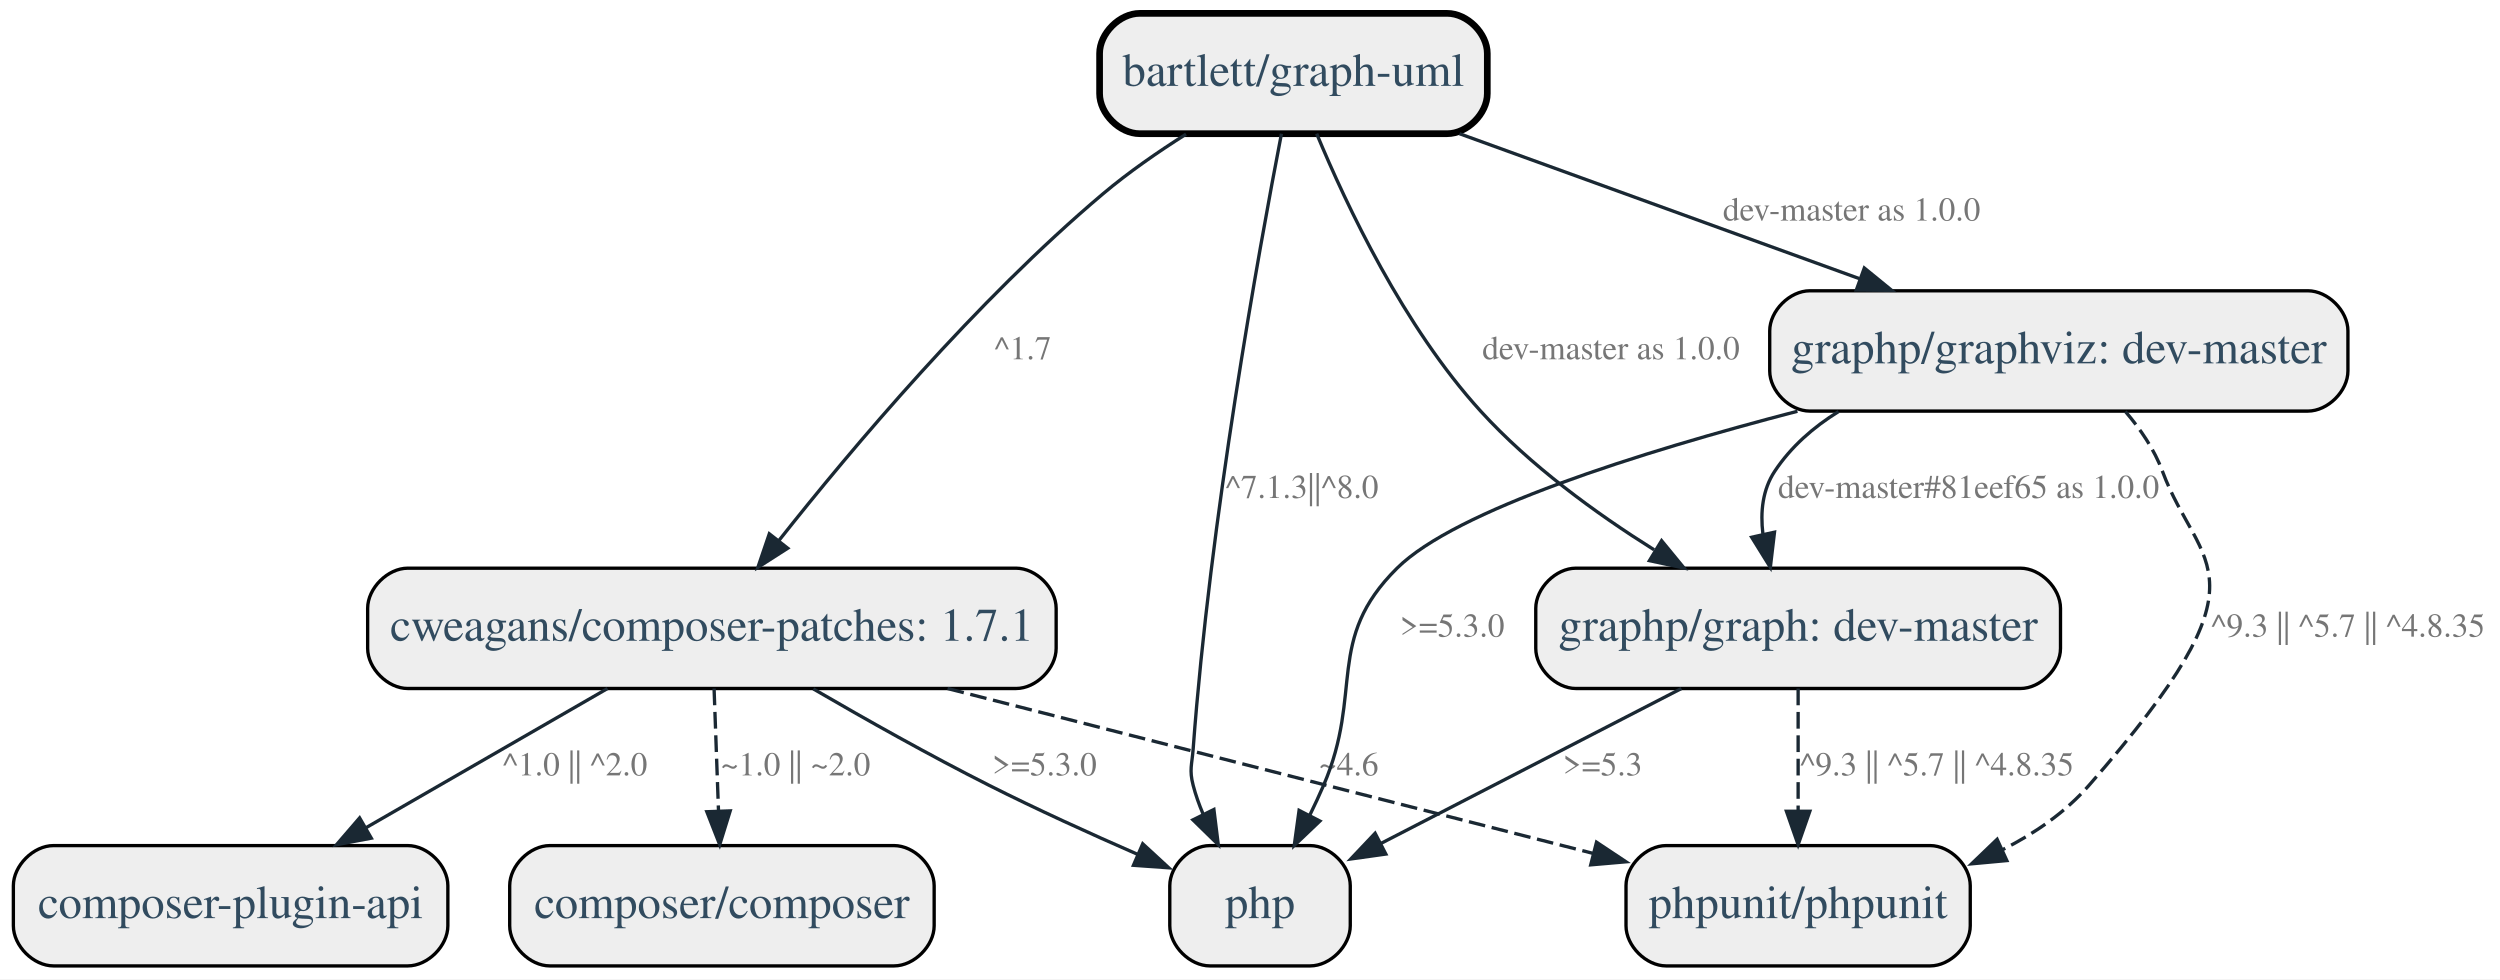
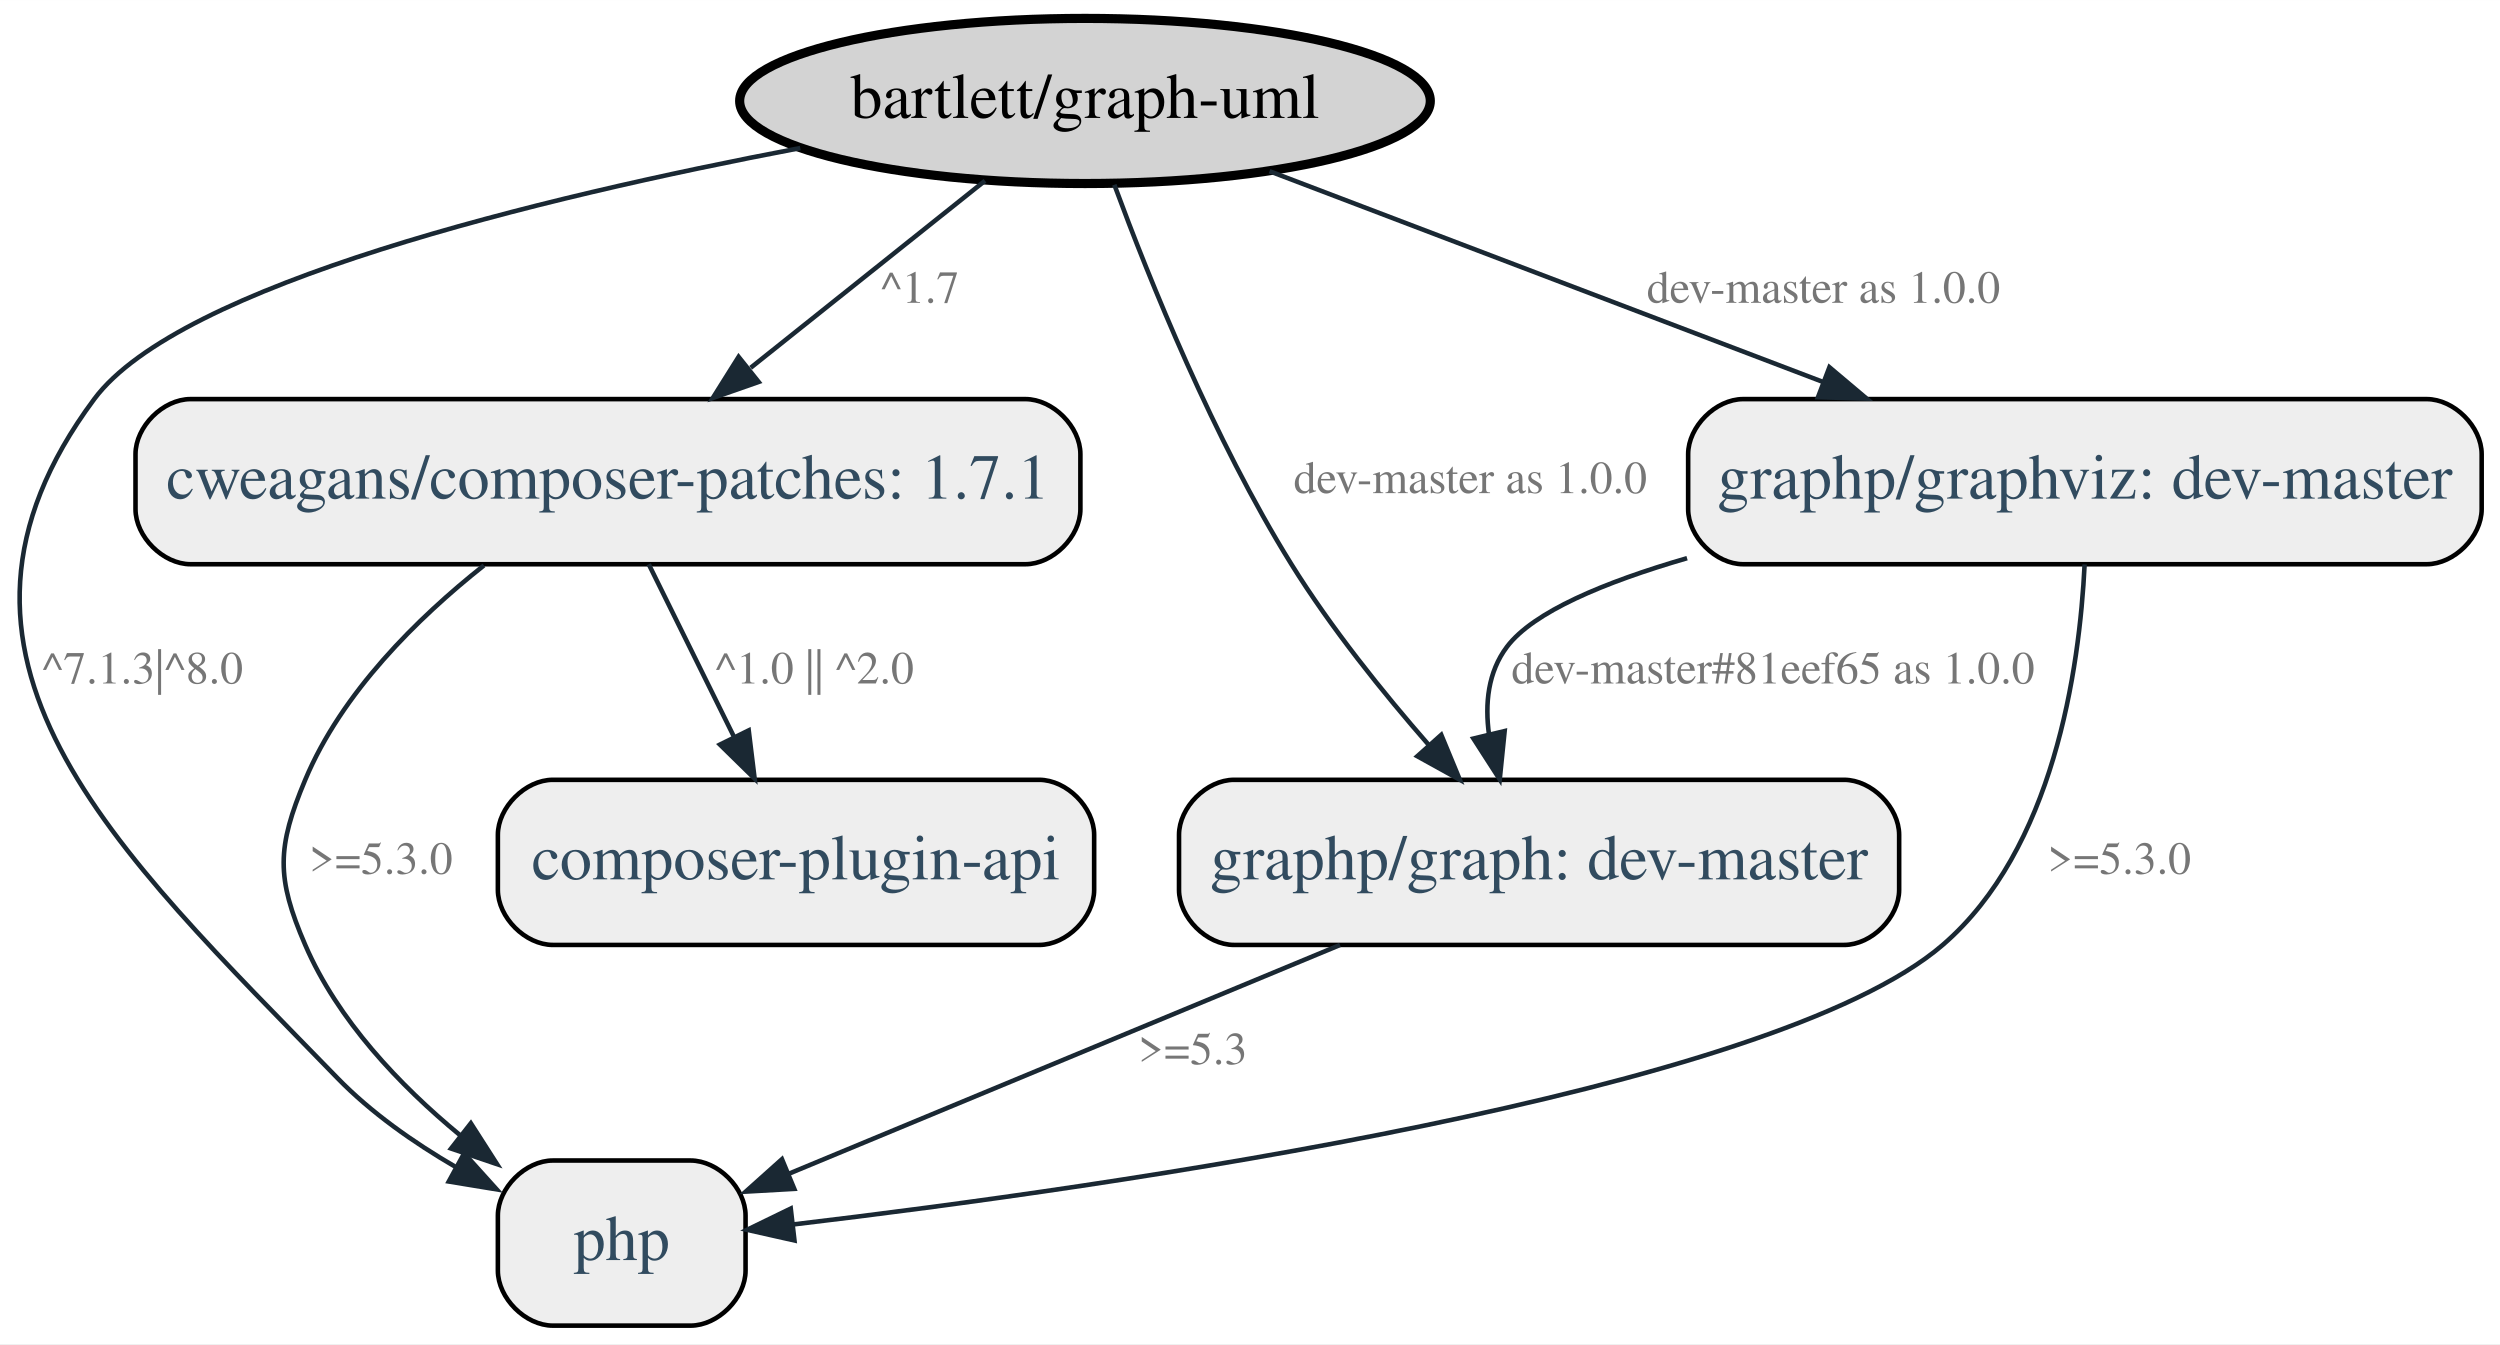
- <svg xmlns="http://www.w3.org/2000/svg" width="748pt" height="293pt" viewBox="0.00 0.00 748.00 293.00">
+ <svg xmlns="http://www.w3.org/2000/svg" width="545pt" height="293pt" viewBox="0.00 0.00 545.04 293.00">
  <g id="graph0" class="graph" transform="scale(1 1) rotate(0) translate(4 289)">
-     <polygon fill="#ffffff" stroke="transparent" points="-4,4 -4,-289 744,-289 744,4 -4,4" />
+     <polygon fill="#ffffff" stroke="transparent" points="-4,4 -4,-289 541.043,-289 541.043,4 -4,4" />
    <g id="node1" class="node">
-       <path fill="#eeeeee" stroke="#000000" stroke-width="2" d="M429,-285C429,-285 337,-285 337,-285 331,-285 325,-279 325,-273 325,-273 325,-261 325,-261 325,-255 331,-249 337,-249 337,-249 429,-249 429,-249 435,-249 441,-255 441,-261 441,-261 441,-273 441,-273 441,-279 435,-285 429,-285" />
-       <text text-anchor="middle" x="383" y="-263.3" font-family="Times,serif" font-size="14.00" fill="#314b5f">bartlett/graph-uml</text>
+       <ellipse fill="#d3d3d3" stroke="#000000" stroke-width="2" cx="232.543" cy="-267" rx="75.287" ry="18" />
+       <text text-anchor="middle" x="232.543" y="-263.3" font-family="Times,serif" font-size="14.00" fill="#000000">bartlett/graph-uml</text>
    </g>
    <g id="node2" class="node">
-       <path fill="#eeeeee" stroke="#000000" d="M388,-36C388,-36 358,-36 358,-36 352,-36 346,-30 346,-24 346,-24 346,-12 346,-12 346,-6 352,0 358,0 358,0 388,0 388,0 394,0 400,-6 400,-12 400,-12 400,-24 400,-24 400,-30 394,-36 388,-36" />
-       <text text-anchor="middle" x="373" y="-14.3" font-family="Times,serif" font-size="14.00" fill="#314b5f">php</text>
+       <path fill="#eeeeee" stroke="#000000" d="M146.543,-36C146.543,-36 116.543,-36 116.543,-36 110.543,-36 104.543,-30 104.543,-24 104.543,-24 104.543,-12 104.543,-12 104.543,-6 110.543,0 116.543,0 116.543,0 146.543,0 146.543,0 152.543,0 158.543,-6 158.543,-12 158.543,-12 158.543,-24 158.543,-24 158.543,-30 152.543,-36 146.543,-36" />
+       <text text-anchor="middle" x="131.543" y="-14.3" font-family="Times,serif" font-size="14.00" fill="#314b5f">php</text>
    </g>
    <g id="edge1" class="edge">
-       <path fill="none" stroke="#1a2833" d="M379.412,-248.993C372.607,-213.814 358.053,-133.417 353,-65 352.64,-60.124 351.774,-58.733 353,-54 353.74,-51.145 354.76,-48.275 355.952,-45.47" />
-       <polygon fill="#1a2833" stroke="#1a2833" points="359.196,-46.808 360.504,-36.294 352.925,-43.697 359.196,-46.808" />
-       <text text-anchor="middle" x="385.5" y="-140" font-family="Times,serif" font-size="10.00" fill="#767676">^7.1.3||^8.0</text>
+       <path fill="none" stroke="#1a2833" d="M170.471,-256.735C113.447,-245.889 35.058,-226.907 16.543,-202 -25.14,-145.927 20.866,-104.122 69.543,-54 76.892,-46.433 86.17,-39.93 95.295,-34.617" />
+       <polygon fill="#1a2833" stroke="#1a2833" points="97.192,-37.569 104.291,-29.705 93.837,-31.425 97.192,-37.569" />
+       <text text-anchor="middle" x="27.043" y="-140" font-family="Times,serif" font-size="10.00" fill="#767676">^7.1.3|^8.0</text>
    </g>
    <g id="node3" class="node">
-       <path fill="#eeeeee" stroke="#000000" d="M300,-119C300,-119 118,-119 118,-119 112,-119 106,-113 106,-107 106,-107 106,-95 106,-95 106,-89 112,-83 118,-83 118,-83 300,-83 300,-83 306,-83 312,-89 312,-95 312,-95 312,-107 312,-107 312,-113 306,-119 300,-119" />
-       <text text-anchor="middle" x="209" y="-97.3" font-family="Times,serif" font-size="14.00" fill="#314b5f">cweagans/composer-patches: 1.7.1</text>
+       <path fill="#eeeeee" stroke="#000000" d="M219.543,-202C219.543,-202 37.543,-202 37.543,-202 31.543,-202 25.543,-196 25.543,-190 25.543,-190 25.543,-178 25.543,-178 25.543,-172 31.543,-166 37.543,-166 37.543,-166 219.543,-166 219.543,-166 225.543,-166 231.543,-172 231.543,-178 231.543,-178 231.543,-190 231.543,-190 231.543,-196 225.543,-202 219.543,-202" />
+       <text text-anchor="middle" x="128.543" y="-180.3" font-family="Times,serif" font-size="14.00" fill="#314b5f">cweagans/composer-patches: 1.7.1</text>
+     </g>
+     <g id="edge4" class="edge">
+       <path fill="none" stroke="#1a2833" d="M210.741,-249.601C195.93,-237.78 176.118,-221.969 159.655,-208.83" />
+       <polygon fill="#1a2833" stroke="#1a2833" points="161.395,-205.741 151.396,-202.239 157.029,-211.212 161.395,-205.741" />
+       <text text-anchor="middle" x="196.543" y="-223" font-family="Times,serif" font-size="10.00" fill="#767676">^1.7</text>
+     </g>
+     <g id="node5" class="node">
+       <path fill="#eeeeee" stroke="#000000" d="M398.043,-119C398.043,-119 265.043,-119 265.043,-119 259.043,-119 253.043,-113 253.043,-107 253.043,-107 253.043,-95 253.043,-95 253.043,-89 259.043,-83 265.043,-83 265.043,-83 398.043,-83 398.043,-83 404.043,-83 410.043,-89 410.043,-95 410.043,-95 410.043,-107 410.043,-107 410.043,-113 404.043,-119 398.043,-119" />
+       <text text-anchor="middle" x="331.543" y="-97.3" font-family="Times,serif" font-size="14.00" fill="#314b5f">graphp/graph: dev-master</text>
+     </g>
+     <g id="edge6" class="edge">
+       <path fill="none" stroke="#1a2833" d="M238.941,-248.738C246.625,-227.911 260.618,-193.226 277.543,-166 286.164,-152.131 297.498,-138.034 307.555,-126.529" />
+       <polygon fill="#1a2833" stroke="#1a2833" points="310.216,-128.804 314.264,-119.013 304.994,-124.142 310.216,-128.804" />
+       <text text-anchor="middle" x="316.543" y="-181.5" font-family="Times,serif" font-size="10.00" fill="#767676">dev-master as 1.0.0</text>
+     </g>
+     <g id="node6" class="node">
+       <path fill="#eeeeee" stroke="#000000" d="M525.043,-202C525.043,-202 376.043,-202 376.043,-202 370.043,-202 364.043,-196 364.043,-190 364.043,-190 364.043,-178 364.043,-178 364.043,-172 370.043,-166 376.043,-166 376.043,-166 525.043,-166 525.043,-166 531.043,-166 537.043,-172 537.043,-178 537.043,-178 537.043,-190 537.043,-190 537.043,-196 531.043,-202 525.043,-202" />
+       <text text-anchor="middle" x="450.543" y="-180.3" font-family="Times,serif" font-size="14.00" fill="#314b5f">graphp/graphviz: dev-master</text>
+     </g>
+     <g id="edge9" class="edge">
+       <path fill="none" stroke="#1a2833" d="M272.781,-251.68C306.693,-238.769 355.612,-220.143 393.551,-205.699" />
+       <polygon fill="#1a2833" stroke="#1a2833" points="394.844,-208.952 402.944,-202.122 392.353,-202.41 394.844,-208.952" />
+       <text text-anchor="middle" x="393.543" y="-223" font-family="Times,serif" font-size="10.00" fill="#767676">dev-master as 1.0.0</text>
+     </g>
+     <g id="edge3" class="edge">
+       <path fill="none" stroke="#1a2833" d="M101.505,-165.741C86.993,-154.238 70.493,-137.988 62.543,-119 56.363,-104.241 56.2,-97.689 62.543,-83 69.62,-66.609 83.09,-52.438 96.264,-41.548" />
+       <polygon fill="#1a2833" stroke="#1a2833" points="98.653,-44.122 104.368,-35.201 94.337,-38.611 98.653,-44.122" />
+       <text text-anchor="middle" x="79.043" y="-98.5" font-family="Times,serif" font-size="10.00" fill="#767676">&gt;=5.3.0</text>
+     </g>
+     <g id="node4" class="node">
+       <path fill="#eeeeee" stroke="#000000" d="M222.543,-119C222.543,-119 116.543,-119 116.543,-119 110.543,-119 104.543,-113 104.543,-107 104.543,-107 104.543,-95 104.543,-95 104.543,-89 110.543,-83 116.543,-83 116.543,-83 222.543,-83 222.543,-83 228.543,-83 234.543,-89 234.543,-95 234.543,-95 234.543,-107 234.543,-107 234.543,-113 228.543,-119 222.543,-119" />
+       <text text-anchor="middle" x="169.543" y="-97.3" font-family="Times,serif" font-size="14.00" fill="#314b5f">composer-plugin-api</text>
    </g>
    <g id="edge2" class="edge">
-       <path fill="none" stroke="#1a2833" d="M350.858,-248.856C342.444,-243.537 333.605,-237.414 326,-231 288.137,-199.066 251.021,-155.045 229.074,-127.307" />
-       <polygon fill="#1a2833" stroke="#1a2833" points="231.688,-124.967 222.766,-119.253 226.177,-129.284 231.688,-124.967" />
-       <text text-anchor="middle" x="302" y="-181.5" font-family="Times,serif" font-size="10.00" fill="#767676">^1.7</text>
-     </g>
-     <g id="node4" class="node">
-       <path fill="#eeeeee" stroke="#000000" d="M600.5,-119C600.5,-119 467.5,-119 467.5,-119 461.5,-119 455.5,-113 455.5,-107 455.5,-107 455.5,-95 455.5,-95 455.5,-89 461.5,-83 467.5,-83 467.5,-83 600.5,-83 600.5,-83 606.5,-83 612.5,-89 612.5,-95 612.5,-95 612.5,-107 612.5,-107 612.5,-113 606.5,-119 600.5,-119" />
-       <text text-anchor="middle" x="534" y="-97.3" font-family="Times,serif" font-size="14.00" fill="#314b5f">graphp/graph: dev-master</text>
-     </g>
-     <g id="edge3" class="edge">
-       <path fill="none" stroke="#1a2833" d="M389.945,-248.997C398.889,-227.473 416.055,-191.205 439,-166 453.778,-149.766 473.366,-135.496 490.915,-124.493" />
-       <polygon fill="#1a2833" stroke="#1a2833" points="493.147,-127.232 499.87,-119.044 489.508,-121.252 493.147,-127.232" />
-       <text text-anchor="middle" x="478" y="-181.5" font-family="Times,serif" font-size="10.00" fill="#767676">dev-master as 1.0.0</text>
-     </g>
-     <g id="node5" class="node">
-       <path fill="#eeeeee" stroke="#000000" d="M686.5,-202C686.5,-202 537.5,-202 537.5,-202 531.5,-202 525.5,-196 525.5,-190 525.5,-190 525.5,-178 525.5,-178 525.5,-172 531.5,-166 537.5,-166 537.5,-166 686.5,-166 686.5,-166 692.5,-166 698.5,-172 698.5,-178 698.5,-178 698.5,-190 698.5,-190 698.5,-196 692.5,-202 686.5,-202" />
-       <text text-anchor="middle" x="612" y="-180.3" font-family="Times,serif" font-size="14.00" fill="#314b5f">graphp/graphviz: dev-master</text>
-     </g>
-     <g id="edge4" class="edge">
-       <path fill="none" stroke="#1a2833" d="M432.69,-248.99C467.829,-236.254 515.111,-219.117 552.3,-205.638" />
-       <polygon fill="#1a2833" stroke="#1a2833" points="553.804,-208.816 562.013,-202.118 551.418,-202.235 553.804,-208.816" />
-       <text text-anchor="middle" x="550" y="-223" font-family="Times,serif" font-size="10.00" fill="#767676">dev-master as 1.0.0</text>
-     </g>
-     <g id="edge6" class="edge">
-       <path fill="none" stroke="#1a2833" d="M239.36,-82.871C254.907,-73.828 274.254,-62.942 292,-54 306.293,-46.798 322.341,-39.507 336.359,-33.387" />
-       <polygon fill="#1a2833" stroke="#1a2833" points="337.902,-36.533 345.693,-29.352 335.125,-30.107 337.902,-36.533" />
-       <text text-anchor="middle" x="308.5" y="-57" font-family="Times,serif" font-size="10.00" fill="#767676">&gt;=5.3.0</text>
-     </g>
-     <g id="node6" class="node">
-       <path fill="#eeeeee" stroke="#000000" d="M118,-36C118,-36 12,-36 12,-36 6,-36 0,-30 0,-24 0,-24 0,-12 0,-12 0,-6 6,0 12,0 12,0 118,0 118,0 124,0 130,-6 130,-12 130,-12 130,-24 130,-24 130,-30 124,-36 118,-36" />
-       <text text-anchor="middle" x="65" y="-14.3" font-family="Times,serif" font-size="14.00" fill="#314b5f">composer-plugin-api</text>
+       <path fill="none" stroke="#1a2833" d="M137.439,-165.99C142.882,-154.972 149.952,-140.66 156.071,-128.273" />
+       <polygon fill="#1a2833" stroke="#1a2833" points="159.231,-129.777 160.522,-119.261 152.955,-126.677 159.231,-129.777" />
+       <text text-anchor="middle" x="173.543" y="-140" font-family="Times,serif" font-size="10.00" fill="#767676">^1.0 || ^2.0</text>
    </g>
    <g id="edge5" class="edge">
-       <path fill="none" stroke="#1a2833" d="M177.754,-82.99C156.577,-70.784 128.386,-54.535 105.491,-41.339" />
-       <polygon fill="#1a2833" stroke="#1a2833" points="107.094,-38.223 96.682,-36.261 103.598,-44.287 107.094,-38.223" />
-       <text text-anchor="middle" x="168" y="-57" font-family="Times,serif" font-size="10.00" fill="#767676">^1.0 || ^2.0</text>
+       <path fill="none" stroke="#1a2833" d="M288.146,-82.99C252.28,-68.106 201.93,-47.211 168.093,-33.169" />
+       <polygon fill="#1a2833" stroke="#1a2833" points="169.163,-29.823 158.585,-29.223 166.48,-36.288 169.163,-29.823" />
+       <text text-anchor="middle" x="256.043" y="-57" font-family="Times,serif" font-size="10.00" fill="#767676">&gt;=5.3</text>
    </g>
-     <g id="node7" class="node">
-       <path fill="#eeeeee" stroke="#000000" d="M263.5,-36C263.5,-36 160.5,-36 160.5,-36 154.5,-36 148.5,-30 148.5,-24 148.5,-24 148.5,-12 148.5,-12 148.5,-6 154.5,0 160.5,0 160.5,0 263.5,0 263.5,0 269.5,0 275.5,-6 275.5,-12 275.5,-12 275.5,-24 275.5,-24 275.5,-30 269.5,-36 263.5,-36" />
-       <text text-anchor="middle" x="212" y="-14.3" font-family="Times,serif" font-size="14.00" fill="#314b5f">composer/composer</text>
+     <g id="edge8" class="edge">
+       <path fill="none" stroke="#1a2833" d="M450.482,-165.961C449.357,-143.001 443.726,-103.826 419.543,-83 382.137,-50.788 237.984,-30.252 168.89,-22.057" />
+       <polygon fill="#1a2833" stroke="#1a2833" points="169.205,-18.57 158.868,-20.893 168.397,-25.523 169.205,-18.57" />
+       <text text-anchor="middle" x="458.043" y="-98.5" font-family="Times,serif" font-size="10.00" fill="#767676">&gt;=5.3.0</text>
    </g>
    <g id="edge7" class="edge">
-       <path fill="none" stroke="#1a2833" stroke-dasharray="5,2" d="M209.651,-82.99C210.037,-72.296 210.536,-58.499 210.975,-46.371" />
-       <polygon fill="#1a2833" stroke="#1a2833" points="214.476,-46.381 211.34,-36.261 207.481,-46.128 214.476,-46.381" />
-       <text text-anchor="middle" x="234" y="-57" font-family="Times,serif" font-size="10.00" fill="#767676">~1.0 || ~2.0</text>
-     </g>
-     <g id="node8" class="node">
-       <path fill="#eeeeee" stroke="#000000" d="M573.5,-36C573.5,-36 494.5,-36 494.5,-36 488.5,-36 482.5,-30 482.5,-24 482.5,-24 482.5,-12 482.5,-12 482.5,-6 488.5,0 494.5,0 494.5,0 573.5,0 573.5,0 579.5,0 585.5,-6 585.5,-12 585.5,-12 585.5,-24 585.5,-24 585.5,-30 579.5,-36 573.5,-36" />
-       <text text-anchor="middle" x="534" y="-14.3" font-family="Times,serif" font-size="14.00" fill="#314b5f">phpunit/phpunit</text>
-     </g>
-     <g id="edge8" class="edge">
-       <path fill="none" stroke="#1a2833" stroke-dasharray="5,2" d="M279.52,-82.99C337.079,-68.291 417.594,-47.728 472.546,-33.694" />
-       <polygon fill="#1a2833" stroke="#1a2833" points="473.676,-37.018 482.499,-31.153 471.943,-30.236 473.676,-37.018" />
-       <text text-anchor="middle" x="399.5" y="-57" font-family="Times,serif" font-size="10.00" fill="#767676">~4.6</text>
-     </g>
-     <g id="edge9" class="edge">
-       <path fill="none" stroke="#1a2833" d="M499.065,-82.99C472.509,-69.3 436.089,-50.524 409.221,-36.673" />
-       <polygon fill="#1a2833" stroke="#1a2833" points="410.64,-33.467 400.148,-31.995 407.433,-39.689 410.64,-33.467" />
-       <text text-anchor="middle" x="475.5" y="-57" font-family="Times,serif" font-size="10.00" fill="#767676">&gt;=5.3</text>
-     </g>
-     <g id="edge10" class="edge">
-       <path fill="none" stroke="#1a2833" stroke-dasharray="5,2" d="M534,-82.99C534,-72.296 534,-58.499 534,-46.371" />
-       <polygon fill="#1a2833" stroke="#1a2833" points="537.5,-46.261 534,-36.261 530.5,-46.261 537.5,-46.261" />
-       <text text-anchor="middle" x="575.5" y="-57" font-family="Times,serif" font-size="10.00" fill="#767676">^9.3 || ^5.7 || ^4.8.35</text>
-     </g>
-     <g id="edge12" class="edge">
-       <path fill="none" stroke="#1a2833" d="M533.789,-165.958C486.265,-153.579 431.476,-136.317 414,-119 392.336,-97.533 404.045,-82.019 392,-54 390.756,-51.107 389.37,-48.13 387.928,-45.186" />
-       <polygon fill="#1a2833" stroke="#1a2833" points="390.916,-43.343 383.241,-36.039 384.686,-46.535 390.916,-43.343" />
-       <text text-anchor="middle" x="430.5" y="-98.5" font-family="Times,serif" font-size="10.00" fill="#767676">&gt;=5.3.0</text>
-     </g>
-     <g id="edge11" class="edge">
-       <path fill="none" stroke="#1a2833" d="M546.087,-165.861C538.567,-161.201 531.868,-155.348 527,-148 523.352,-142.494 522.671,-135.834 523.457,-129.282" />
-       <polygon fill="#1a2833" stroke="#1a2833" points="526.933,-129.776 525.685,-119.254 520.099,-128.257 526.933,-129.776" />
-       <text text-anchor="middle" x="585" y="-140" font-family="Times,serif" font-size="10.00" fill="#767676">dev-master#81eef65 as 1.0.0</text>
-     </g>
-     <g id="edge13" class="edge">
-       <path fill="none" stroke="#1a2833" stroke-dasharray="5,2" d="M631.912,-165.88C636.422,-160.604 640.589,-154.495 643,-148 654.084,-118.143 676.933,-117.93 621,-54 613.985,-45.982 604.904,-39.714 595.262,-34.823" />
-       <polygon fill="#1a2833" stroke="#1a2833" points="596.446,-31.516 585.896,-30.545 593.538,-37.883 596.446,-31.516" />
-       <text text-anchor="middle" x="698.5" y="-98.5" font-family="Times,serif" font-size="10.00" fill="#767676">^9.3 || ^5.7 || ^4.8.35</text>
+       <path fill="none" stroke="#1a2833" d="M363.804,-167.32C345.656,-162.049 330.263,-155.583 324.543,-148 320.404,-142.513 319.7,-135.619 320.634,-128.816" />
+       <polygon fill="#1a2833" stroke="#1a2833" points="324.039,-129.628 322.965,-119.087 317.231,-127.996 324.039,-129.628" />
+       <text text-anchor="middle" x="382.543" y="-140" font-family="Times,serif" font-size="10.00" fill="#767676">dev-master#81eef65 as 1.0.0</text>
    </g>
  </g>
</svg>
